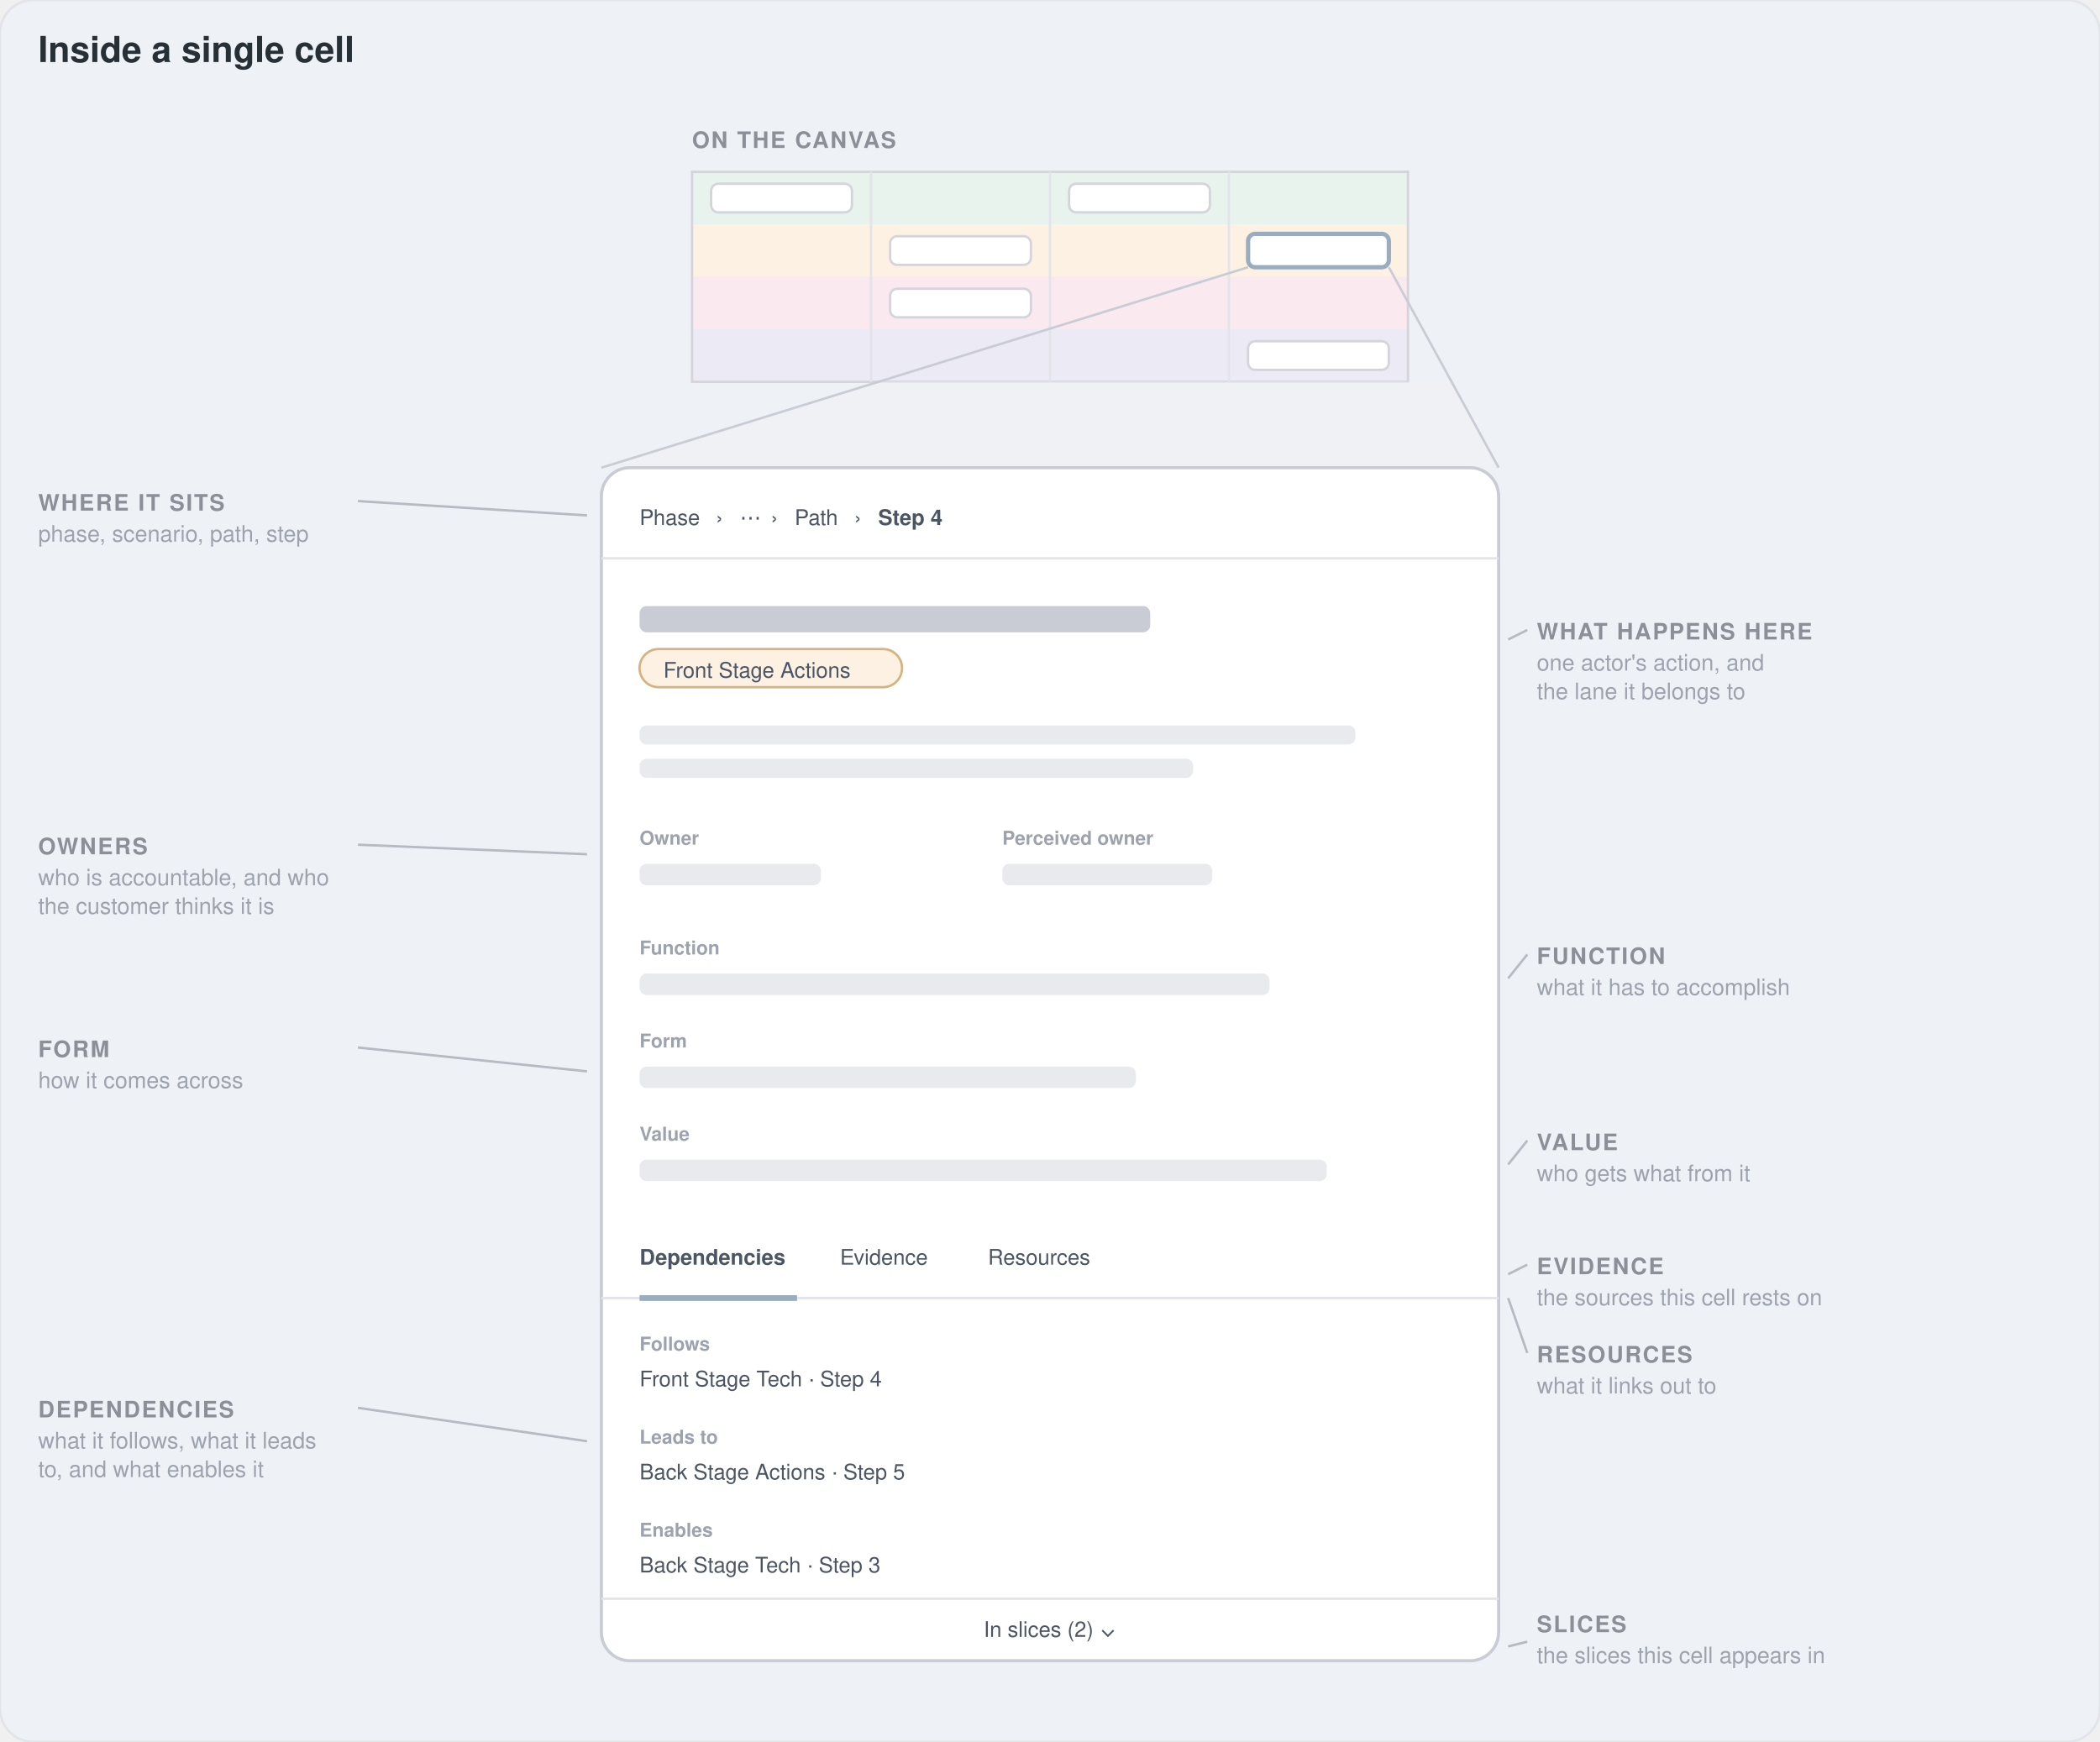
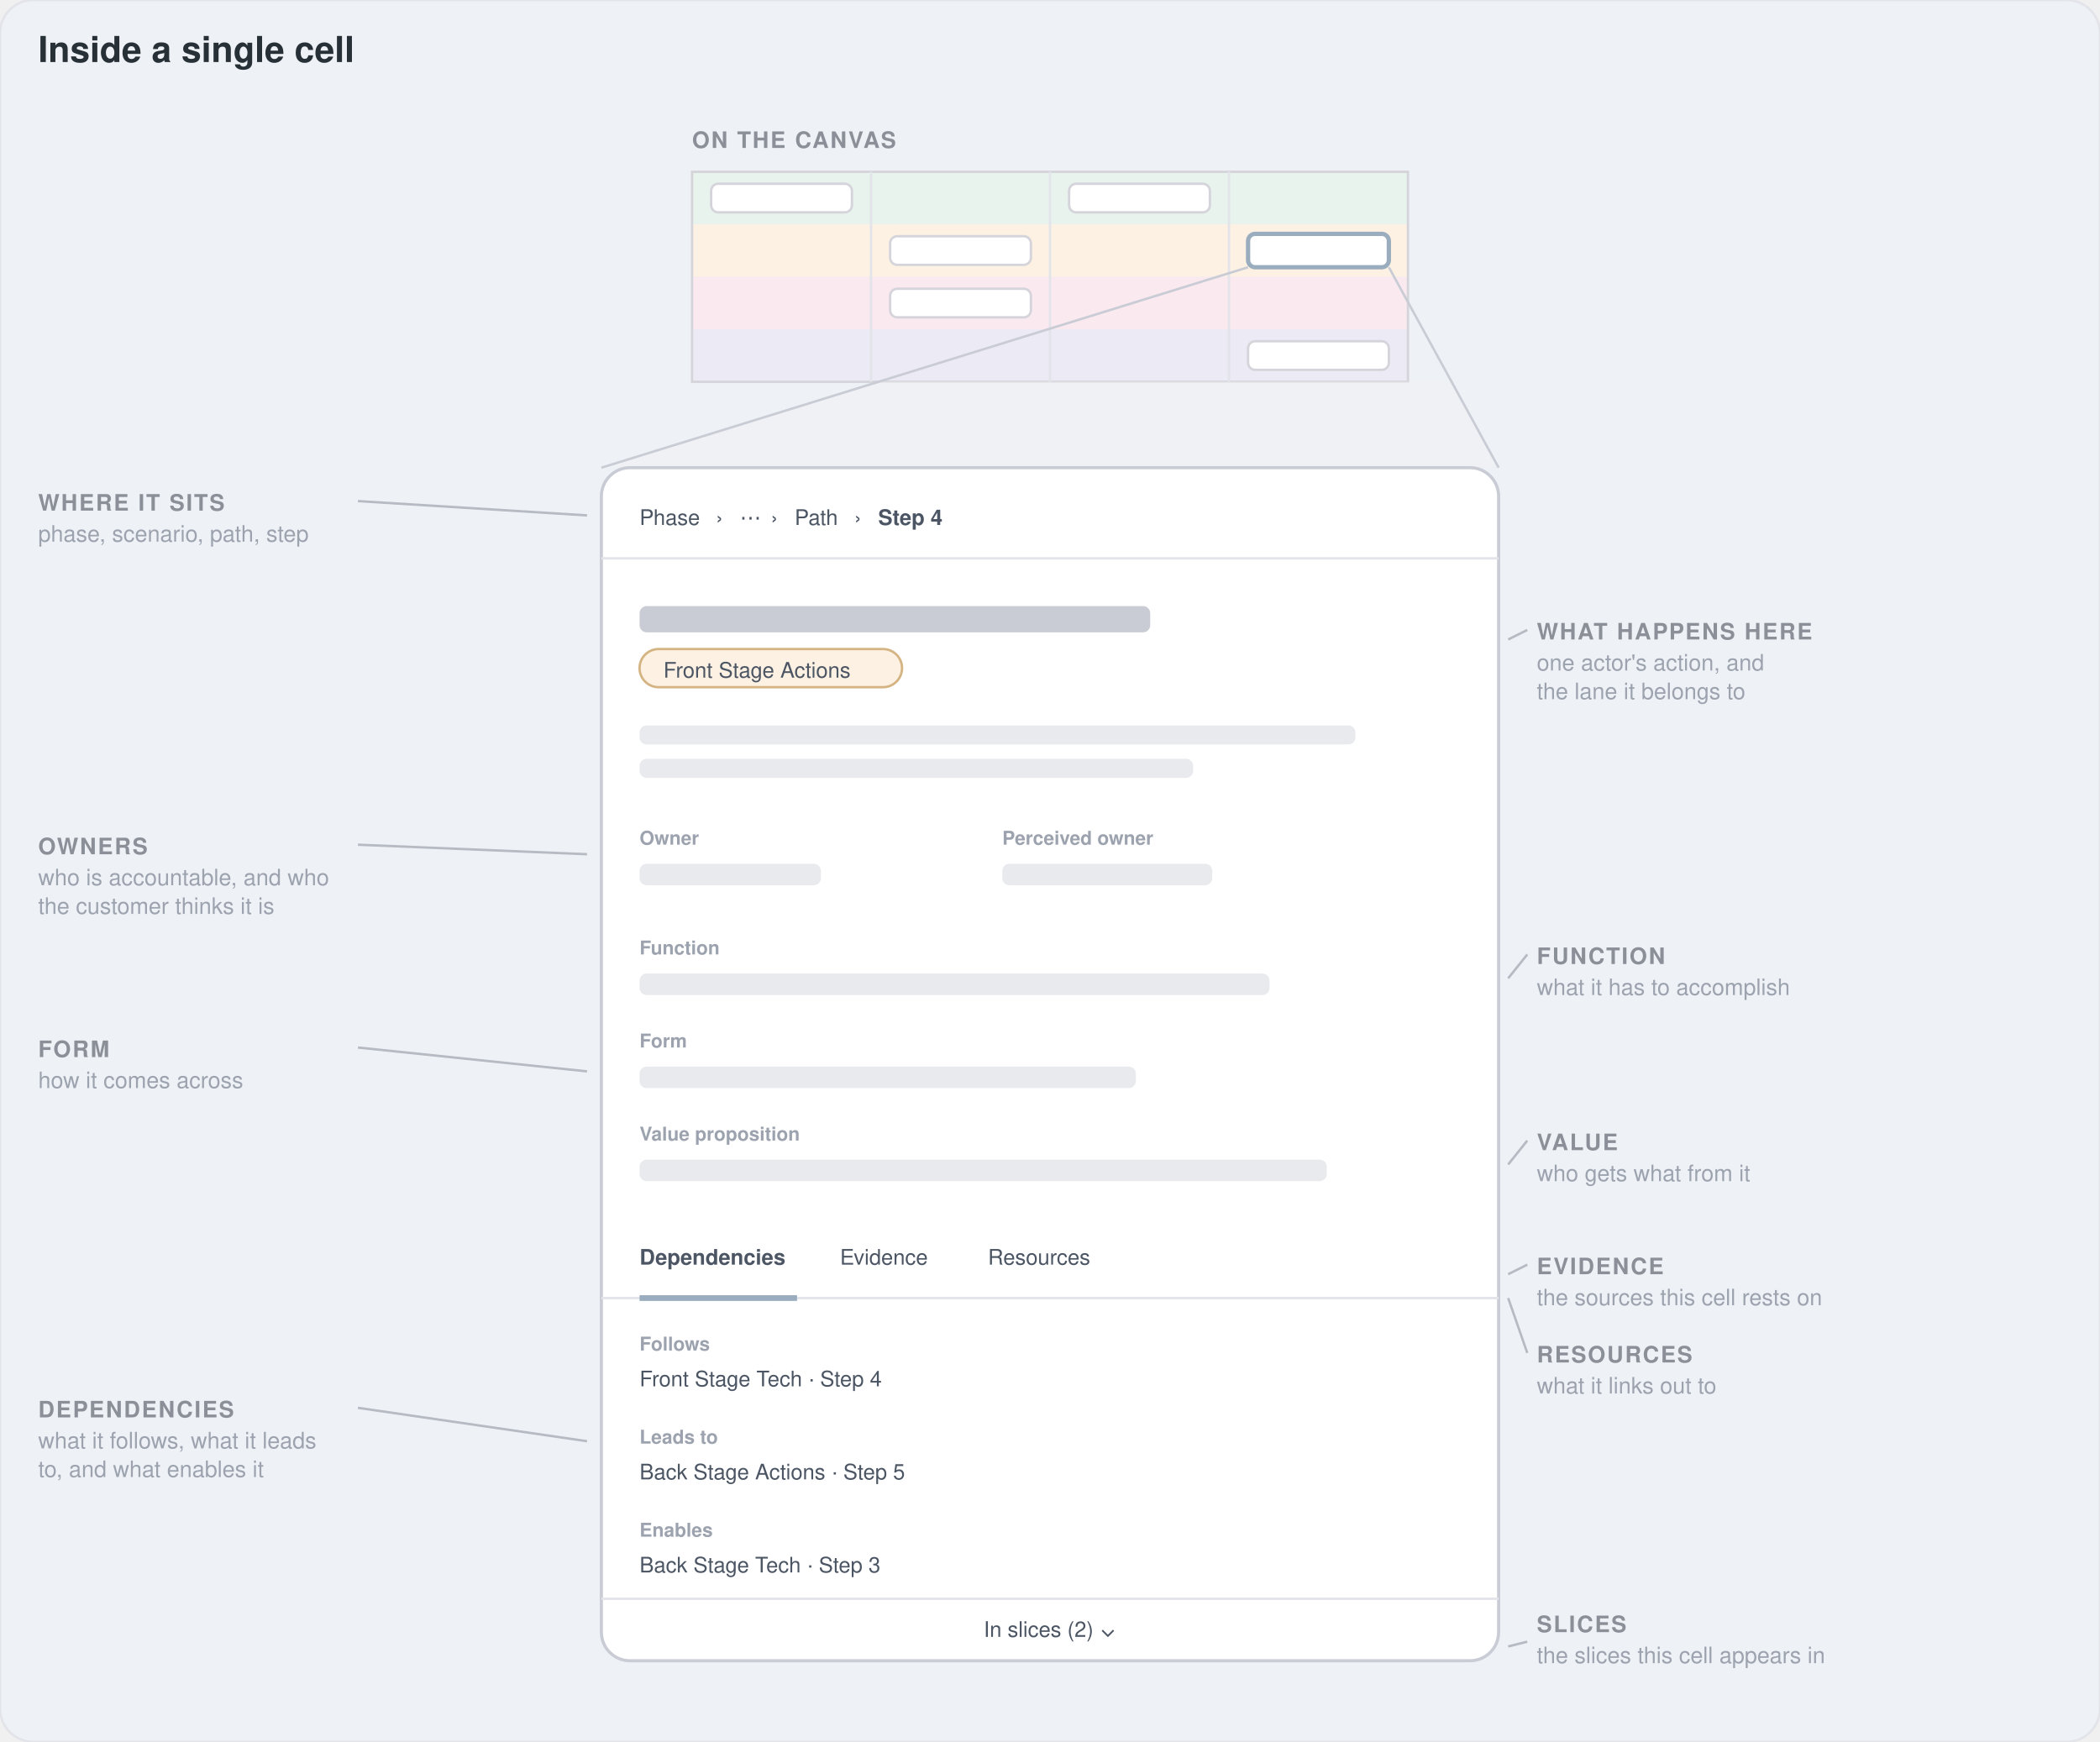
<svg xmlns="http://www.w3.org/2000/svg" viewBox="0 -44 880 730" font-family="-apple-system, 'Segoe UI', Helvetica, Arial, sans-serif">
  <style>
    .anno { font-size: 9.5px; font-weight: 700; letter-spacing: .07em; fill: #8a8f98; }
    .sub { font-size: 9.5px; fill: #9ca3af; }
    .lead { stroke: #b6bac2; stroke-width: 1; fill: none; }
    .beam { stroke: #c9ccd4; stroke-width: 1; fill: none; }
    .ui { font-size: 9px; fill: #4b5563; }
    .uiLabel { font-size: 8px; font-weight: 600; fill: #9ca3af; }
    .uiTitle { font-size: 11px; font-weight: 700; fill: #273036; }
  </style>
  <rect x="0" y="-44" width="880" height="730" rx="14" fill="#eef1f5" stroke="#e2e4e9" />
  <text x="16" y="-18" font-size="15" font-weight="700" fill="#273036">Inside a single cell</text>
  <text x="290" y="18" class="anno">ON THE CANVAS</text>
  <g>
    <rect x="290" y="28" width="300" height="22" fill="#e8f3ed" />
    <rect x="290" y="50" width="300" height="22" fill="#fdf1e3" />
    <rect x="290" y="72" width="300" height="22" fill="#fbe9f0" />
    <rect x="290" y="94" width="300" height="22" fill="#ecebf5" />
    <rect x="290" y="28" width="300" height="88" fill="none" stroke="#d4d4da" />
    <line x1="365" y1="28" x2="365" y2="116" stroke="#e2e4e9" />
    <line x1="440" y1="28" x2="440" y2="116" stroke="#e2e4e9" />
    <line x1="515" y1="28" x2="515" y2="116" stroke="#e2e4e9" />
    <rect x="298" y="33" width="59" height="12" rx="3" fill="#ffffff" stroke="#d4d4da" />
    <rect x="448" y="33" width="59" height="12" rx="3" fill="#ffffff" stroke="#d4d4da" />
    <rect x="373" y="55" width="59" height="12" rx="3" fill="#ffffff" stroke="#d4d4da" />
    <rect x="373" y="77" width="59" height="12" rx="3" fill="#ffffff" stroke="#d4d4da" />
    <rect x="523" y="99" width="59" height="12" rx="3" fill="#ffffff" stroke="#d4d4da" />
    <rect x="523" y="54" width="59" height="14" rx="3" fill="#ffffff" stroke="#9aadbe" stroke-width="1.8" />
  </g>
  <path d="M368,116 L252,152 L628,152 L608,116 Z" fill="#eff1f4" opacity="0.65" />
  <path class="beam" d="M523,68 L252,152 M582,68 L628,152" />
  <rect x="252" y="152" width="376" height="500" rx="12" fill="#ffffff" stroke="#c9ccd4" stroke-width="1.3" />
  <text x="268" y="176" class="ui" font-size="8.5">Phase</text>
  <text x="300" y="176" class="ui" font-size="8.5" fill="#c9ccd4">›</text>
  <text x="310" y="176" class="ui" font-size="8.5" fill="#9ca3af">⋯</text>
  <text x="323" y="176" class="ui" font-size="8.5" fill="#c9ccd4">›</text>
  <text x="333" y="176" class="ui" font-size="8.5">Path</text>
  <text x="358" y="176" class="ui" font-size="8.5" fill="#c9ccd4">›</text>
  <text x="368" y="176" class="ui" font-size="8.5" font-weight="700" fill="#273036">Step 4</text>
  <line x1="252" y1="190" x2="628" y2="190" stroke="#e2e4e9" />
  <rect x="268" y="210" width="214" height="11" rx="3" fill="#c9ccd4" />
  <rect x="268" y="228" width="110" height="16" rx="8" fill="#fdf1e3" stroke="#d4b483" />
  <text x="278" y="240" class="ui" font-size="8" fill="#6b7280">Front Stage Actions</text>
  <rect x="268" y="260" width="300" height="8" rx="3" fill="#e8eaee" />
  <rect x="268" y="274" width="232" height="8" rx="3" fill="#e8eaee" />
  <text x="268" y="310" class="uiLabel">Owner</text>
  <rect x="268" y="318" width="76" height="9" rx="3" fill="#e8eaee" />
  <text x="420" y="310" class="uiLabel">Perceived owner</text>
  <rect x="420" y="318" width="88" height="9" rx="3" fill="#e8eaee" />
  <text x="268" y="356" class="uiLabel">Function</text>
  <rect x="268" y="364" width="264" height="9" rx="3" fill="#e8eaee" />
  <text x="268" y="395" class="uiLabel">Form</text>
  <rect x="268" y="403" width="208" height="9" rx="3" fill="#e8eaee" />
-   <text x="268" y="434" class="uiLabel">Value</text>
+   <text x="268" y="434" class="uiLabel">Value proposition</text>
  <rect x="268" y="442" width="288" height="9" rx="3" fill="#e8eaee" />
  <text x="268" y="486" class="ui" font-weight="600" fill="#273036">Dependencies</text>
  <text x="352" y="486" class="ui" fill="#9ca3af">Evidence</text>
  <text x="414" y="486" class="ui" fill="#9ca3af">Resources</text>
  <line x1="252" y1="500" x2="628" y2="500" stroke="#e2e4e9" />
  <line x1="268" y1="500" x2="334" y2="500" stroke="#9aadbe" stroke-width="2.4" />
  <text x="268" y="522" class="uiLabel">Follows</text>
  <text x="268" y="537" class="ui">Front Stage Tech · Step 4</text>
  <text x="268" y="561" class="uiLabel">Leads to</text>
  <text x="268" y="576" class="ui">Back Stage Actions · Step 5</text>
  <text x="268" y="600" class="uiLabel">Enables</text>
  <text x="268" y="615" class="ui">Back Stage Tech · Step 3</text>
  <line x1="252" y1="626" x2="628" y2="626" stroke="#e2e4e9" />
  <text x="440" y="642" class="ui" font-size="8.5" text-anchor="middle" fill="#9ca3af">In slices (2)  ⌄</text>
  <text x="16" y="170" class="anno">WHERE IT SITS</text>
  <text x="16" y="183" class="sub">phase, scenario, path, step</text>
  <path class="lead" d="M150,166 L246,172" />
  <text x="644" y="224" class="anno">WHAT HAPPENS HERE</text>
  <text x="644" y="237" class="sub">one actor's action, and</text>
  <text x="644" y="249" class="sub">the lane it belongs to</text>
  <path class="lead" d="M640,220 L632,224" />
  <text x="16" y="314" class="anno">OWNERS</text>
  <text x="16" y="327" class="sub">who is accountable, and who</text>
  <text x="16" y="339" class="sub">the customer thinks it is</text>
  <path class="lead" d="M150,310 L246,314" />
  <text x="644" y="360" class="anno">FUNCTION</text>
  <text x="644" y="373" class="sub">what it has to accomplish</text>
  <path class="lead" d="M640,356 L632,366" />
  <text x="16" y="399" class="anno">FORM</text>
  <text x="16" y="412" class="sub">how it comes across</text>
  <path class="lead" d="M150,395 L246,405" />
  <text x="644" y="438" class="anno">VALUE</text>
  <text x="644" y="451" class="sub">who gets what from it</text>
  <path class="lead" d="M640,434 L632,444" />
  <text x="644" y="490" class="anno">EVIDENCE</text>
  <text x="644" y="503" class="sub">the sources this cell rests on</text>
  <path class="lead" d="M640,486 L632,490" />
  <text x="644" y="527" class="anno">RESOURCES</text>
  <text x="644" y="540" class="sub">what it links out to</text>
  <path class="lead" d="M640,523 L632,500" />
  <text x="16" y="550" class="anno">DEPENDENCIES</text>
  <text x="16" y="563" class="sub">what it follows, what it leads</text>
  <text x="16" y="575" class="sub">to, and what enables it</text>
  <path class="lead" d="M150,546 L246,560" />
  <text x="644" y="640" class="anno">SLICES</text>
  <text x="644" y="653" class="sub">the slices this cell appears in</text>
  <path class="lead" d="M640,644 L632,646" />
</svg>
